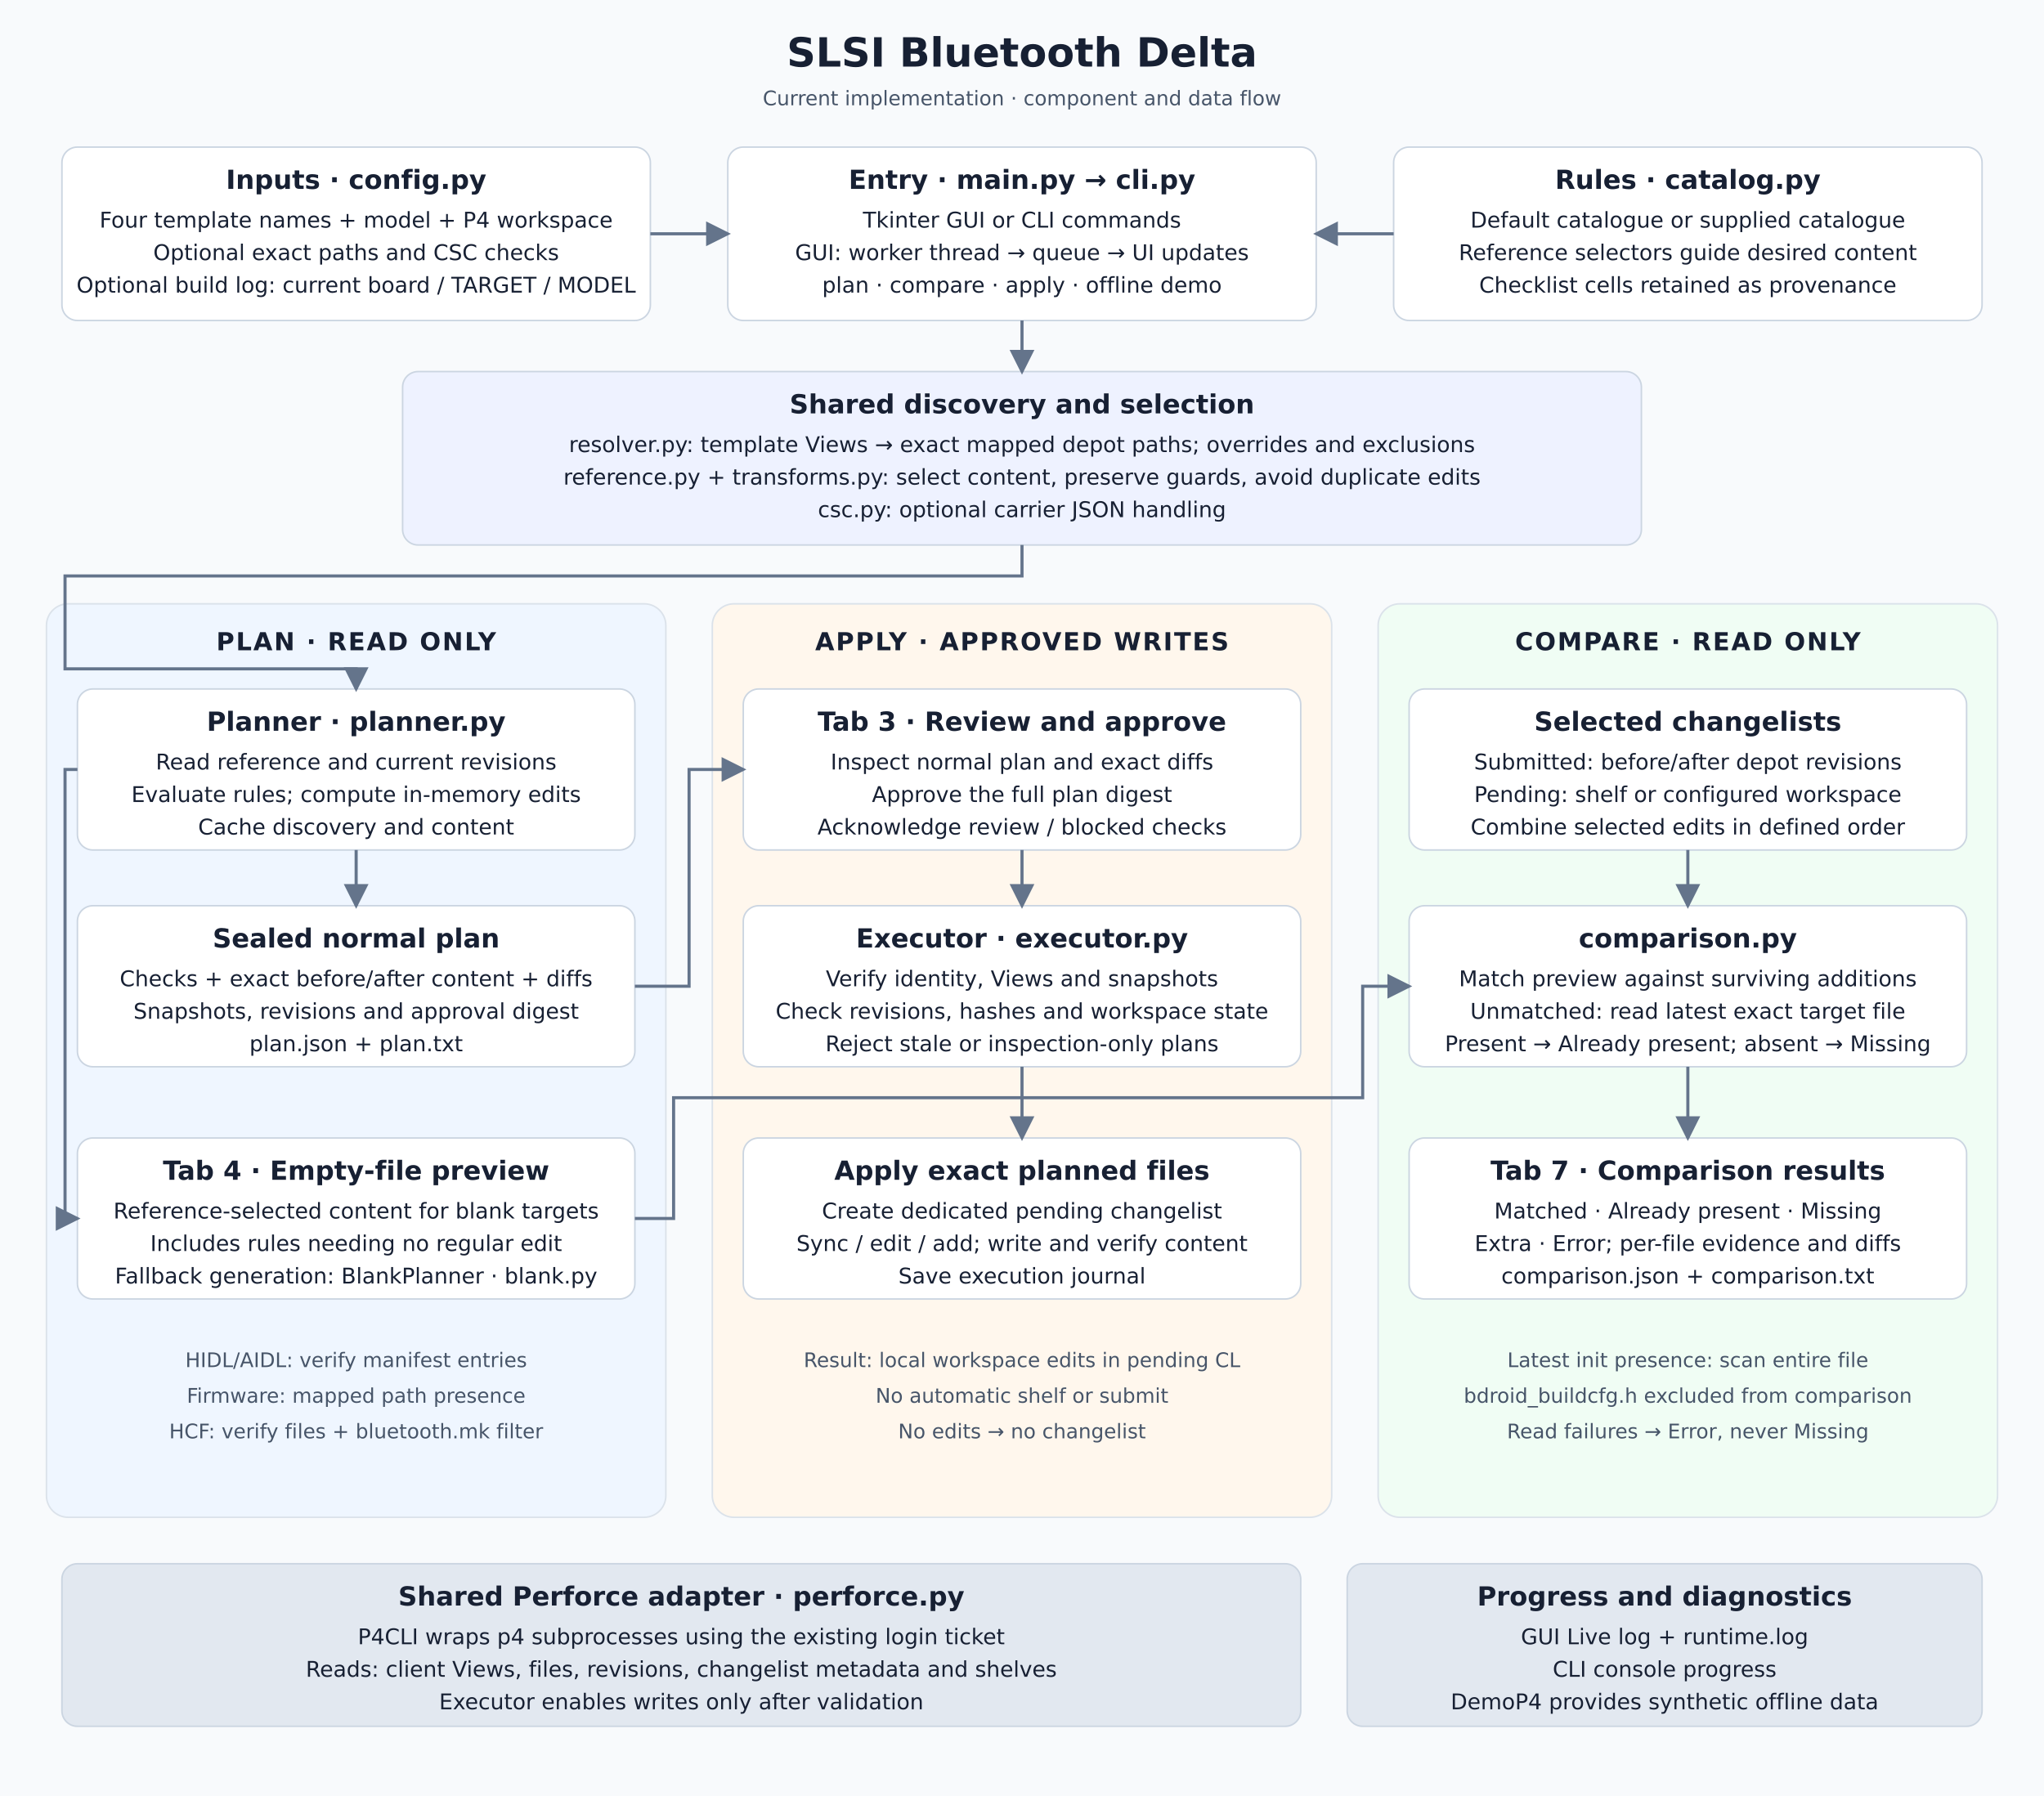
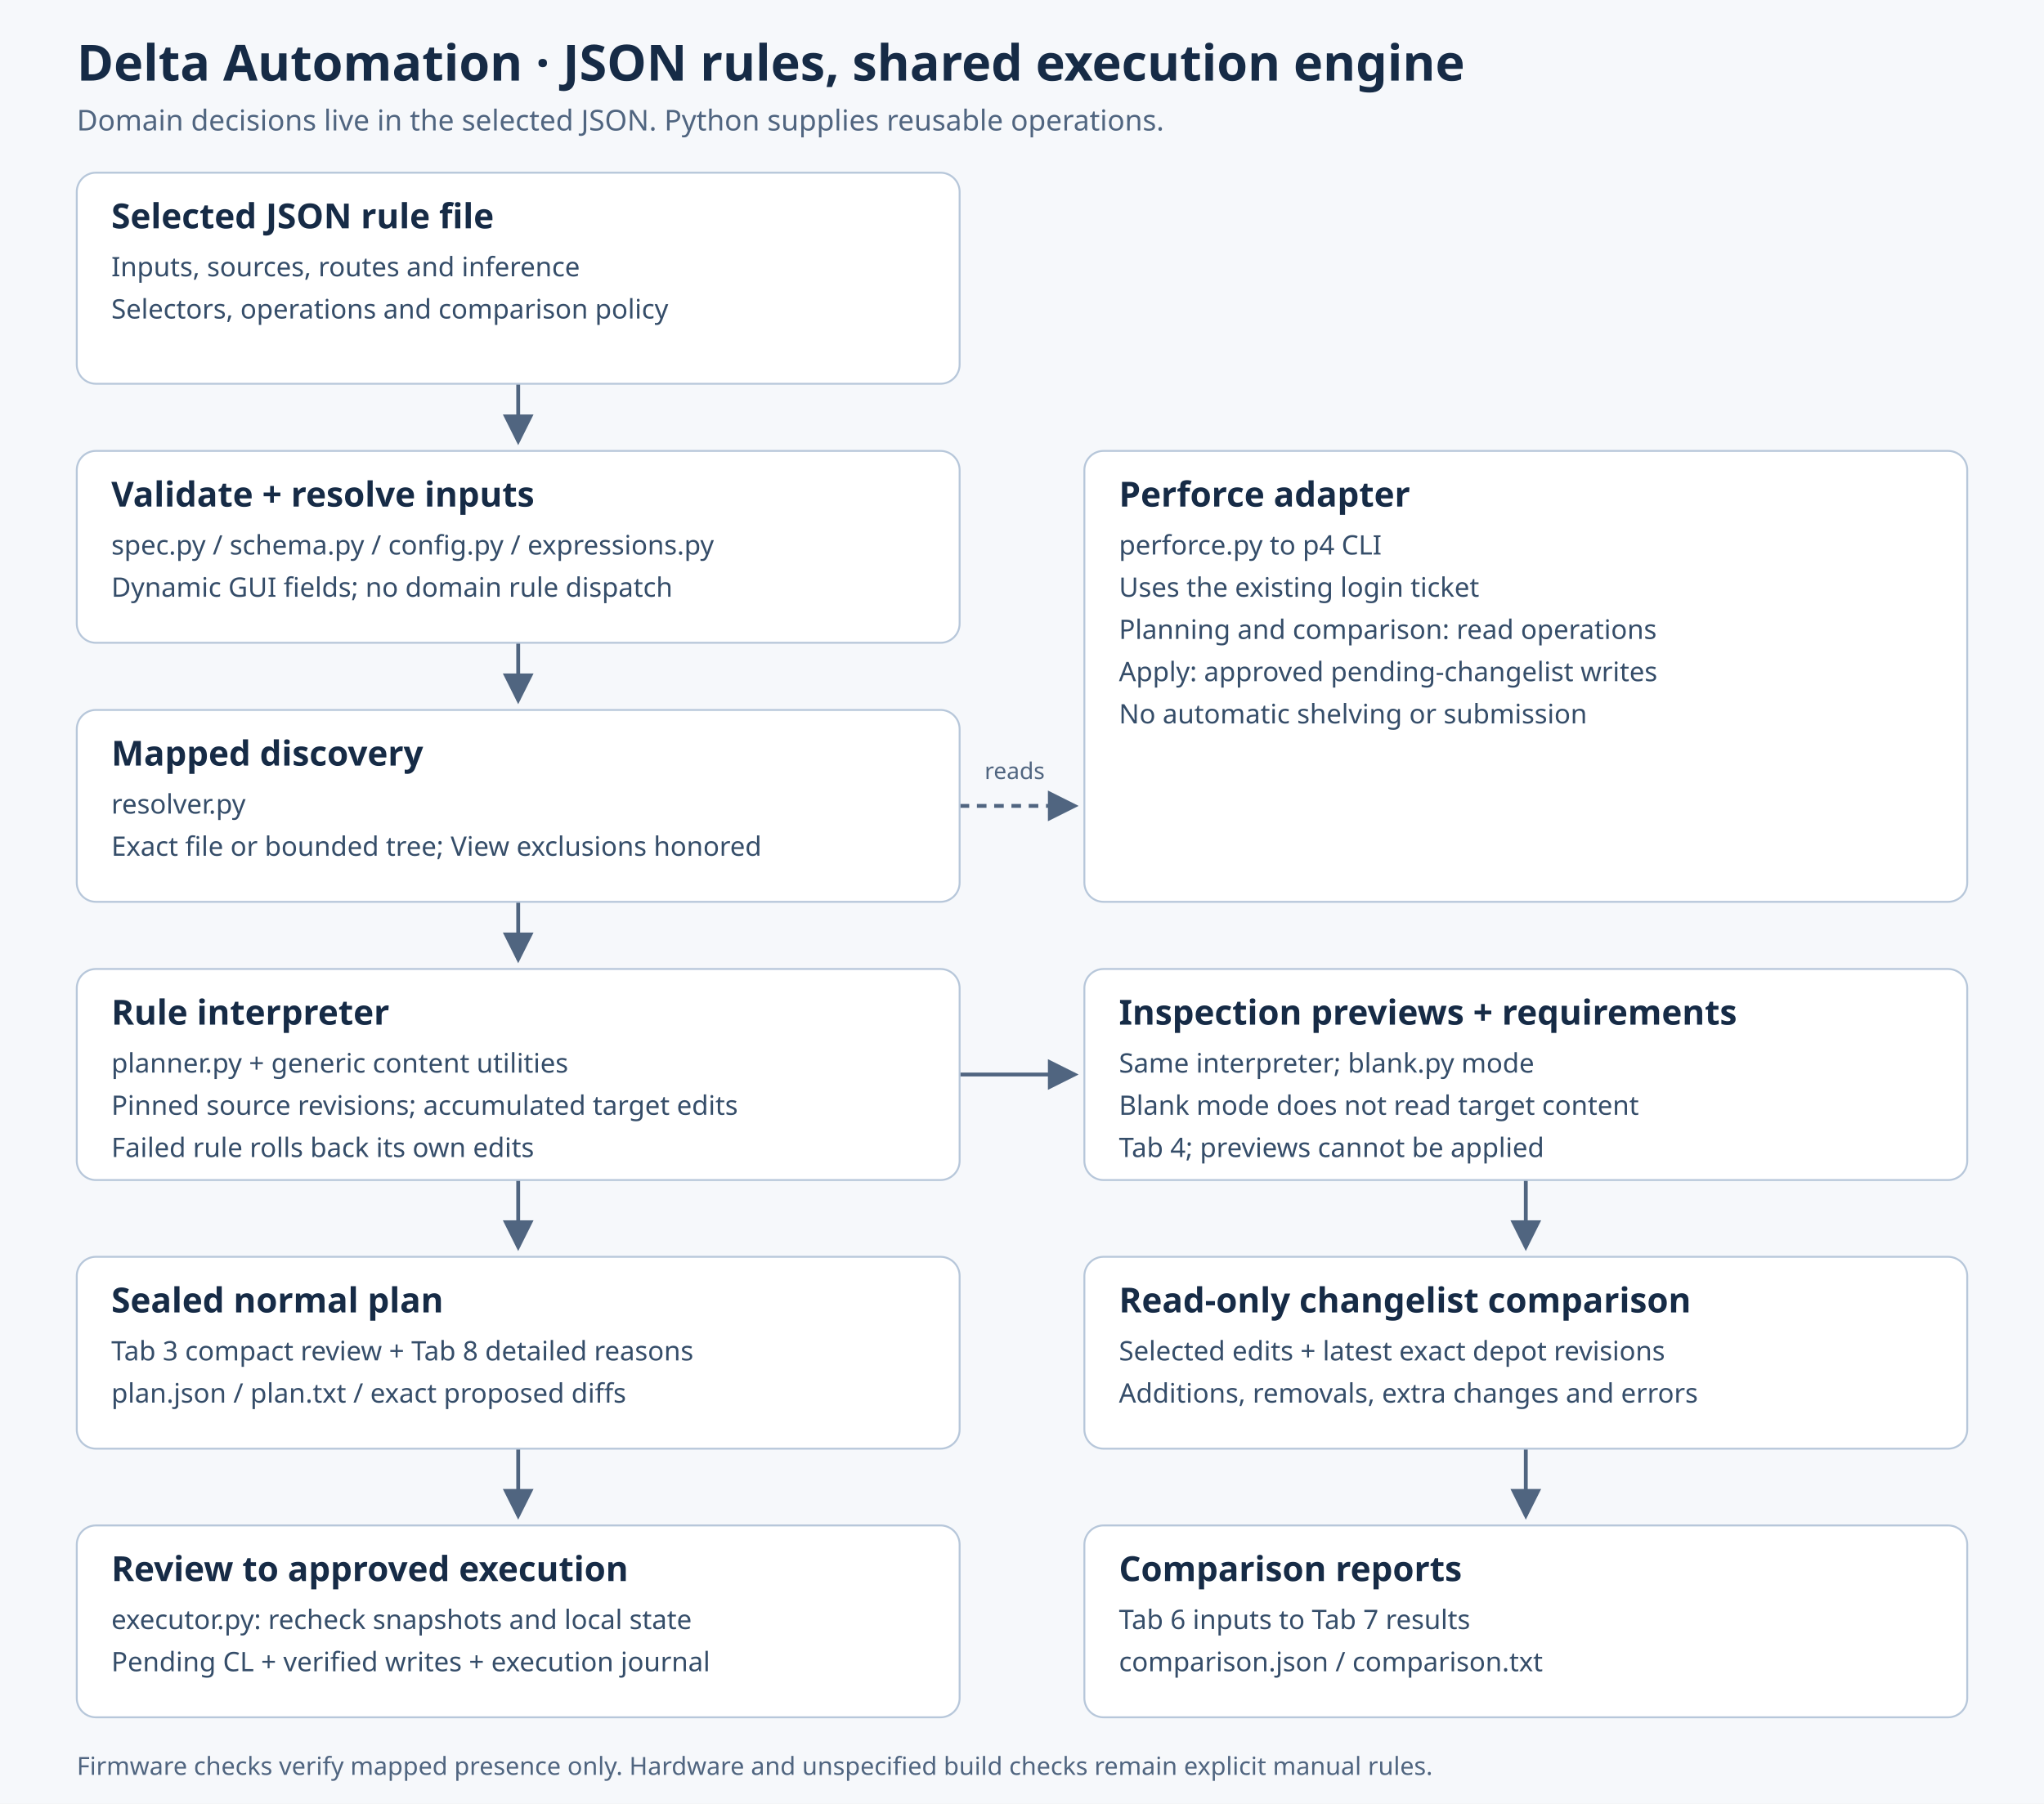
- <svg xmlns="http://www.w3.org/2000/svg" width="1320" height="1160" viewBox="0 0 1320 1160" role="img" aria-labelledby="title desc">
+ <svg xmlns="http://www.w3.org/2000/svg" width="1065" height="940" viewBox="0 0 1065 940" role="img" aria-labelledby="title desc">
  <defs>
    <marker id="arrow" markerWidth="8" markerHeight="8" refX="7" refY="4" orient="auto">
-       <path d="M0,0 L8,4 L0,8" fill="#64748b" />
+       <path d="M0,0 L8,4 L0,8 Z" fill="#506580" />
    </marker>
  </defs>
-   <style>text{font-family:DejaVu Sans,Arial,sans-serif;fill:#172033}.title{font-size:26px;font-weight:700}.heading{font-size:17px;font-weight:700}.body{font-size:14px}.small{font-size:13px;fill:#475569}.lane{font-size:16px;font-weight:700;letter-spacing:1px}.edge{fill:none;stroke:#64748b;stroke-width:2;marker-end:url(#arrow)}</style>
-   <rect width="1320" height="1160" fill="#f8fafc" />
-   <text x="660" y="43" text-anchor="middle" class="title">SLSI Bluetooth Delta</text>
-   <text x="660" y="68" text-anchor="middle" class="small">Current implementation · component and data flow</text>
-   <rect x="40" y="95" width="380" height="112" rx="10" fill="#ffffff" stroke="#cbd5e1" />
-   <text x="230.0" y="122" text-anchor="middle" class="heading">Inputs · config.py</text>
-   <text x="230.0" y="147" text-anchor="middle" class="body">Four template names + model + P4 workspace</text>
-   <text x="230.0" y="168" text-anchor="middle" class="body">Optional exact paths and CSC checks</text>
-   <text x="230.0" y="189" text-anchor="middle" class="body">Optional build log: current board / TARGET / MODEL</text>
-   <rect x="470" y="95" width="380" height="112" rx="10" fill="#ffffff" stroke="#cbd5e1" />
-   <text x="660.0" y="122" text-anchor="middle" class="heading">Entry · main.py → cli.py</text>
-   <text x="660.0" y="147" text-anchor="middle" class="body">Tkinter GUI or CLI commands</text>
-   <text x="660.0" y="168" text-anchor="middle" class="body">GUI: worker thread → queue → UI updates</text>
-   <text x="660.0" y="189" text-anchor="middle" class="body">plan · compare · apply · offline demo</text>
-   <rect x="900" y="95" width="380" height="112" rx="10" fill="#ffffff" stroke="#cbd5e1" />
-   <text x="1090.0" y="122" text-anchor="middle" class="heading">Rules · catalog.py</text>
-   <text x="1090.0" y="147" text-anchor="middle" class="body">Default catalogue or supplied catalogue</text>
-   <text x="1090.0" y="168" text-anchor="middle" class="body">Reference selectors guide desired content</text>
-   <text x="1090.0" y="189" text-anchor="middle" class="body">Checklist cells retained as provenance</text>
-   <path d="M420 151 H470" class="edge" />
-   <path d="M900 151 H850" class="edge" />
-   <rect x="260" y="240" width="800" height="112" rx="10" fill="#eef2ff" stroke="#cbd5e1" />
-   <text x="660.0" y="267" text-anchor="middle" class="heading">Shared discovery and selection</text>
-   <text x="660.0" y="292" text-anchor="middle" class="body">resolver.py: template Views → exact mapped depot paths; overrides and exclusions</text>
-   <text x="660.0" y="313" text-anchor="middle" class="body">reference.py + transforms.py: select content, preserve guards, avoid duplicate edits</text>
-   <text x="660.0" y="334" text-anchor="middle" class="body">csc.py: optional carrier JSON handling</text>
-   <path d="M660 207 V240" class="edge" />
-   <rect x="30" y="390" width="400" height="590" rx="14" fill="#eff6ff" stroke="#dbe2ea" />
-   <text x="230" y="420" text-anchor="middle" class="lane">PLAN · READ ONLY</text>
-   <rect x="460" y="390" width="400" height="590" rx="14" fill="#fff7ed" stroke="#dbe2ea" />
-   <text x="660" y="420" text-anchor="middle" class="lane">APPLY · APPROVED WRITES</text>
-   <rect x="890" y="390" width="400" height="590" rx="14" fill="#f0fdf4" stroke="#dbe2ea" />
-   <text x="1090" y="420" text-anchor="middle" class="lane">COMPARE · READ ONLY</text>
-   <rect x="50" y="445" width="360" height="104" rx="10" fill="#ffffff" stroke="#cbd5e1" />
-   <text x="230.0" y="472" text-anchor="middle" class="heading">Planner · planner.py</text>
-   <text x="230.0" y="497" text-anchor="middle" class="body">Read reference and current revisions</text>
-   <text x="230.0" y="518" text-anchor="middle" class="body">Evaluate rules; compute in-memory edits</text>
-   <text x="230.0" y="539" text-anchor="middle" class="body">Cache discovery and content</text>
-   <rect x="50" y="585" width="360" height="104" rx="10" fill="#ffffff" stroke="#cbd5e1" />
-   <text x="230.0" y="612" text-anchor="middle" class="heading">Sealed normal plan</text>
-   <text x="230.0" y="637" text-anchor="middle" class="body">Checks + exact before/after content + diffs</text>
-   <text x="230.0" y="658" text-anchor="middle" class="body">Snapshots, revisions and approval digest</text>
-   <text x="230.0" y="679" text-anchor="middle" class="body">plan.json + plan.txt</text>
-   <rect x="50" y="735" width="360" height="104" rx="10" fill="#ffffff" stroke="#cbd5e1" />
-   <text x="230.0" y="762" text-anchor="middle" class="heading">Tab 4 · Empty-file preview</text>
-   <text x="230.0" y="787" text-anchor="middle" class="body">Reference-selected content for blank targets</text>
-   <text x="230.0" y="808" text-anchor="middle" class="body">Includes rules needing no regular edit</text>
-   <text x="230.0" y="829" text-anchor="middle" class="body">Fallback generation: BlankPlanner · blank.py</text>
-   <path d="M660 352 V372 H42 V432 H230 V445" class="edge" />
-   <path d="M230 549 V585" class="edge" />
-   <path d="M50 497 H42 V787 H50" class="edge" />
-   <rect x="480" y="445" width="360" height="104" rx="10" fill="#ffffff" stroke="#cbd5e1" />
-   <text x="660.0" y="472" text-anchor="middle" class="heading">Tab 3 · Review and approve</text>
-   <text x="660.0" y="497" text-anchor="middle" class="body">Inspect normal plan and exact diffs</text>
-   <text x="660.0" y="518" text-anchor="middle" class="body">Approve the full plan digest</text>
-   <text x="660.0" y="539" text-anchor="middle" class="body">Acknowledge review / blocked checks</text>
-   <rect x="480" y="585" width="360" height="104" rx="10" fill="#ffffff" stroke="#cbd5e1" />
-   <text x="660.0" y="612" text-anchor="middle" class="heading">Executor · executor.py</text>
-   <text x="660.0" y="637" text-anchor="middle" class="body">Verify identity, Views and snapshots</text>
-   <text x="660.0" y="658" text-anchor="middle" class="body">Check revisions, hashes and workspace state</text>
-   <text x="660.0" y="679" text-anchor="middle" class="body">Reject stale or inspection-only plans</text>
-   <rect x="480" y="735" width="360" height="104" rx="10" fill="#ffffff" stroke="#cbd5e1" />
-   <text x="660.0" y="762" text-anchor="middle" class="heading">Apply exact planned files</text>
-   <text x="660.0" y="787" text-anchor="middle" class="body">Create dedicated pending changelist</text>
-   <text x="660.0" y="808" text-anchor="middle" class="body">Sync / edit / add; write and verify content</text>
-   <text x="660.0" y="829" text-anchor="middle" class="body">Save execution journal</text>
-   <path d="M410 637 H445 V497 H480" class="edge" />
-   <path d="M660 549 V585" class="edge" />
-   <path d="M660 689 V735" class="edge" />
-   <rect x="910" y="445" width="360" height="104" rx="10" fill="#ffffff" stroke="#cbd5e1" />
-   <text x="1090.0" y="472" text-anchor="middle" class="heading">Selected changelists</text>
-   <text x="1090.0" y="497" text-anchor="middle" class="body">Submitted: before/after depot revisions</text>
-   <text x="1090.0" y="518" text-anchor="middle" class="body">Pending: shelf or configured workspace</text>
-   <text x="1090.0" y="539" text-anchor="middle" class="body">Combine selected edits in defined order</text>
-   <rect x="910" y="585" width="360" height="104" rx="10" fill="#ffffff" stroke="#cbd5e1" />
-   <text x="1090.0" y="612" text-anchor="middle" class="heading">comparison.py</text>
-   <text x="1090.0" y="637" text-anchor="middle" class="body">Match preview against surviving additions</text>
-   <text x="1090.0" y="658" text-anchor="middle" class="body">Unmatched: read latest exact target file</text>
-   <text x="1090.0" y="679" text-anchor="middle" class="body">Present → Already present; absent → Missing</text>
-   <rect x="910" y="735" width="360" height="104" rx="10" fill="#ffffff" stroke="#cbd5e1" />
-   <text x="1090.0" y="762" text-anchor="middle" class="heading">Tab 7 · Comparison results</text>
-   <text x="1090.0" y="787" text-anchor="middle" class="body">Matched · Already present · Missing</text>
-   <text x="1090.0" y="808" text-anchor="middle" class="body">Extra · Error; per-file evidence and diffs</text>
-   <text x="1090.0" y="829" text-anchor="middle" class="body">comparison.json + comparison.txt</text>
-   <path d="M1090 549 V585" class="edge" />
-   <path d="M1090 689 V735" class="edge" />
-   <path d="M410 787 H435 V709 H880 V637 H910" class="edge" />
-   <text x="230" y="883" text-anchor="middle" class="small">HIDL/AIDL: verify manifest entries</text>
-   <text x="230" y="906" text-anchor="middle" class="small">Firmware: mapped path presence</text>
-   <text x="230" y="929" text-anchor="middle" class="small">HCF: verify files + bluetooth.mk filter</text>
-   <text x="660" y="883" text-anchor="middle" class="small">Result: local workspace edits in pending CL</text>
-   <text x="660" y="906" text-anchor="middle" class="small">No automatic shelf or submit</text>
-   <text x="660" y="929" text-anchor="middle" class="small">No edits → no changelist</text>
-   <text x="1090" y="883" text-anchor="middle" class="small">Latest init presence: scan entire file</text>
-   <text x="1090" y="906" text-anchor="middle" class="small">bdroid_buildcfg.h excluded from comparison</text>
-   <text x="1090" y="929" text-anchor="middle" class="small">Read failures → Error, never Missing</text>
-   <rect x="40" y="1010" width="800" height="105" rx="10" fill="#e2e8f0" stroke="#cbd5e1" />
-   <text x="440.0" y="1037" text-anchor="middle" class="heading">Shared Perforce adapter · perforce.py</text>
-   <text x="440.0" y="1062" text-anchor="middle" class="body">P4CLI wraps p4 subprocesses using the existing login ticket</text>
-   <text x="440.0" y="1083" text-anchor="middle" class="body">Reads: client Views, files, revisions, changelist metadata and shelves</text>
-   <text x="440.0" y="1104" text-anchor="middle" class="body">Executor enables writes only after validation</text>
-   <rect x="870" y="1010" width="410" height="105" rx="10" fill="#e2e8f0" stroke="#cbd5e1" />
-   <text x="1075.0" y="1037" text-anchor="middle" class="heading">Progress and diagnostics</text>
-   <text x="1075.0" y="1062" text-anchor="middle" class="body">GUI Live log + runtime.log</text>
-   <text x="1075.0" y="1083" text-anchor="middle" class="body">CLI console progress</text>
-   <text x="1075.0" y="1104" text-anchor="middle" class="body">DemoP4 provides synthetic offline data</text>
+   <rect width="1065" height="940" fill="#f6f8fb" />
+   <text x="40" y="42" font-family="sans-serif" font-size="26" font-weight="bold" fill="#162b46">Delta Automation · JSON rules, shared execution engine</text>
+   <text x="40" y="68" font-family="sans-serif" font-size="15" fill="#506580">Domain decisions live in the selected JSON. Python supplies reusable operations.</text>
+   <path d="M270,200 V230" stroke="#506580" stroke-width="2" fill="none" marker-end="url(#arrow)" />
+   <path d="M270,335 V365" stroke="#506580" stroke-width="2" fill="none" marker-end="url(#arrow)" />
+   <path d="M270,470 V500" stroke="#506580" stroke-width="2" fill="none" marker-end="url(#arrow)" />
+   <path d="M270,615 V650" stroke="#506580" stroke-width="2" fill="none" marker-end="url(#arrow)" />
+   <path d="M270,755 V790" stroke="#506580" stroke-width="2" fill="none" marker-end="url(#arrow)" />
+   <path d="M795,615 V650" stroke="#506580" stroke-width="2" fill="none" marker-end="url(#arrow)" />
+   <path d="M795,755 V790" stroke="#506580" stroke-width="2" fill="none" marker-end="url(#arrow)" />
+   <path d="M500,560 H560" stroke="#506580" stroke-width="2" marker-end="url(#arrow)" />
+   <path d="M500,420 H560" stroke="#506580" stroke-width="2" stroke-dasharray="5 4" marker-end="url(#arrow)" />
+   <text x="513" y="406" font-family="sans-serif" font-size="12" fill="#506580">reads</text>
+   <rect x="40" y="90" width="460" height="110" rx="10" fill="white" stroke="#b7c7da" />
+   <text x="58" y="119" font-family="sans-serif" font-size="18" font-weight="bold" fill="#162b46">Selected JSON rule file</text>
+   <text x="58" y="144" font-family="sans-serif" font-size="14" fill="#354d69">Inputs, sources, routes and inference</text>
+   <text x="58" y="166" font-family="sans-serif" font-size="14" fill="#354d69">Selectors, operations and comparison policy</text>
+   <rect x="40" y="235" width="460" height="100" rx="10" fill="white" stroke="#b7c7da" />
+   <text x="58" y="264" font-family="sans-serif" font-size="18" font-weight="bold" fill="#162b46">Validate + resolve inputs</text>
+   <text x="58" y="289" font-family="sans-serif" font-size="14" fill="#354d69">spec.py / schema.py / config.py / expressions.py</text>
+   <text x="58" y="311" font-family="sans-serif" font-size="14" fill="#354d69">Dynamic GUI fields; no domain rule dispatch</text>
+   <rect x="40" y="370" width="460" height="100" rx="10" fill="white" stroke="#b7c7da" />
+   <text x="58" y="399" font-family="sans-serif" font-size="18" font-weight="bold" fill="#162b46">Mapped discovery</text>
+   <text x="58" y="424" font-family="sans-serif" font-size="14" fill="#354d69">resolver.py</text>
+   <text x="58" y="446" font-family="sans-serif" font-size="14" fill="#354d69">Exact file or bounded tree; View exclusions honored</text>
+   <rect x="40" y="505" width="460" height="110" rx="10" fill="white" stroke="#b7c7da" />
+   <text x="58" y="534" font-family="sans-serif" font-size="18" font-weight="bold" fill="#162b46">Rule interpreter</text>
+   <text x="58" y="559" font-family="sans-serif" font-size="14" fill="#354d69">planner.py + generic content utilities</text>
+   <text x="58" y="581" font-family="sans-serif" font-size="14" fill="#354d69">Pinned source revisions; accumulated target edits</text>
+   <text x="58" y="603" font-family="sans-serif" font-size="14" fill="#354d69">Failed rule rolls back its own edits</text>
+   <rect x="40" y="655" width="460" height="100" rx="10" fill="white" stroke="#b7c7da" />
+   <text x="58" y="684" font-family="sans-serif" font-size="18" font-weight="bold" fill="#162b46">Sealed normal plan</text>
+   <text x="58" y="709" font-family="sans-serif" font-size="14" fill="#354d69">Tab 3 compact review + Tab 8 detailed reasons</text>
+   <text x="58" y="731" font-family="sans-serif" font-size="14" fill="#354d69">plan.json / plan.txt / exact proposed diffs</text>
+   <rect x="40" y="795" width="460" height="100" rx="10" fill="white" stroke="#b7c7da" />
+   <text x="58" y="824" font-family="sans-serif" font-size="18" font-weight="bold" fill="#162b46">Review to approved execution</text>
+   <text x="58" y="849" font-family="sans-serif" font-size="14" fill="#354d69">executor.py: recheck snapshots and local state</text>
+   <text x="58" y="871" font-family="sans-serif" font-size="14" fill="#354d69">Pending CL + verified writes + execution journal</text>
+   <rect x="565" y="505" width="460" height="110" rx="10" fill="white" stroke="#b7c7da" />
+   <text x="583" y="534" font-family="sans-serif" font-size="18" font-weight="bold" fill="#162b46">Inspection previews + requirements</text>
+   <text x="583" y="559" font-family="sans-serif" font-size="14" fill="#354d69">Same interpreter; blank.py mode</text>
+   <text x="583" y="581" font-family="sans-serif" font-size="14" fill="#354d69">Blank mode does not read target content</text>
+   <text x="583" y="603" font-family="sans-serif" font-size="14" fill="#354d69">Tab 4; previews cannot be applied</text>
+   <rect x="565" y="655" width="460" height="100" rx="10" fill="white" stroke="#b7c7da" />
+   <text x="583" y="684" font-family="sans-serif" font-size="18" font-weight="bold" fill="#162b46">Read-only changelist comparison</text>
+   <text x="583" y="709" font-family="sans-serif" font-size="14" fill="#354d69">Selected edits + latest exact depot revisions</text>
+   <text x="583" y="731" font-family="sans-serif" font-size="14" fill="#354d69">Additions, removals, extra changes and errors</text>
+   <rect x="565" y="795" width="460" height="100" rx="10" fill="white" stroke="#b7c7da" />
+   <text x="583" y="824" font-family="sans-serif" font-size="18" font-weight="bold" fill="#162b46">Comparison reports</text>
+   <text x="583" y="849" font-family="sans-serif" font-size="14" fill="#354d69">Tab 6 inputs to Tab 7 results</text>
+   <text x="583" y="871" font-family="sans-serif" font-size="14" fill="#354d69">comparison.json / comparison.txt</text>
+   <rect x="565" y="235" width="460" height="235" rx="10" fill="white" stroke="#b7c7da" />
+   <text x="583" y="264" font-family="sans-serif" font-size="18" font-weight="bold" fill="#162b46">Perforce adapter</text>
+   <text x="583" y="289" font-family="sans-serif" font-size="14" fill="#354d69">perforce.py to p4 CLI</text>
+   <text x="583" y="311" font-family="sans-serif" font-size="14" fill="#354d69">Uses the existing login ticket</text>
+   <text x="583" y="333" font-family="sans-serif" font-size="14" fill="#354d69">Planning and comparison: read operations</text>
+   <text x="583" y="355" font-family="sans-serif" font-size="14" fill="#354d69">Apply: approved pending-changelist writes</text>
+   <text x="583" y="377" font-family="sans-serif" font-size="14" fill="#354d69">No automatic shelving or submission</text>
+   <text x="40" y="925" font-family="sans-serif" font-size="13" fill="#506580">Firmware checks verify mapped presence only. Hardware and unspecified build checks remain explicit manual rules.</text>
</svg>
